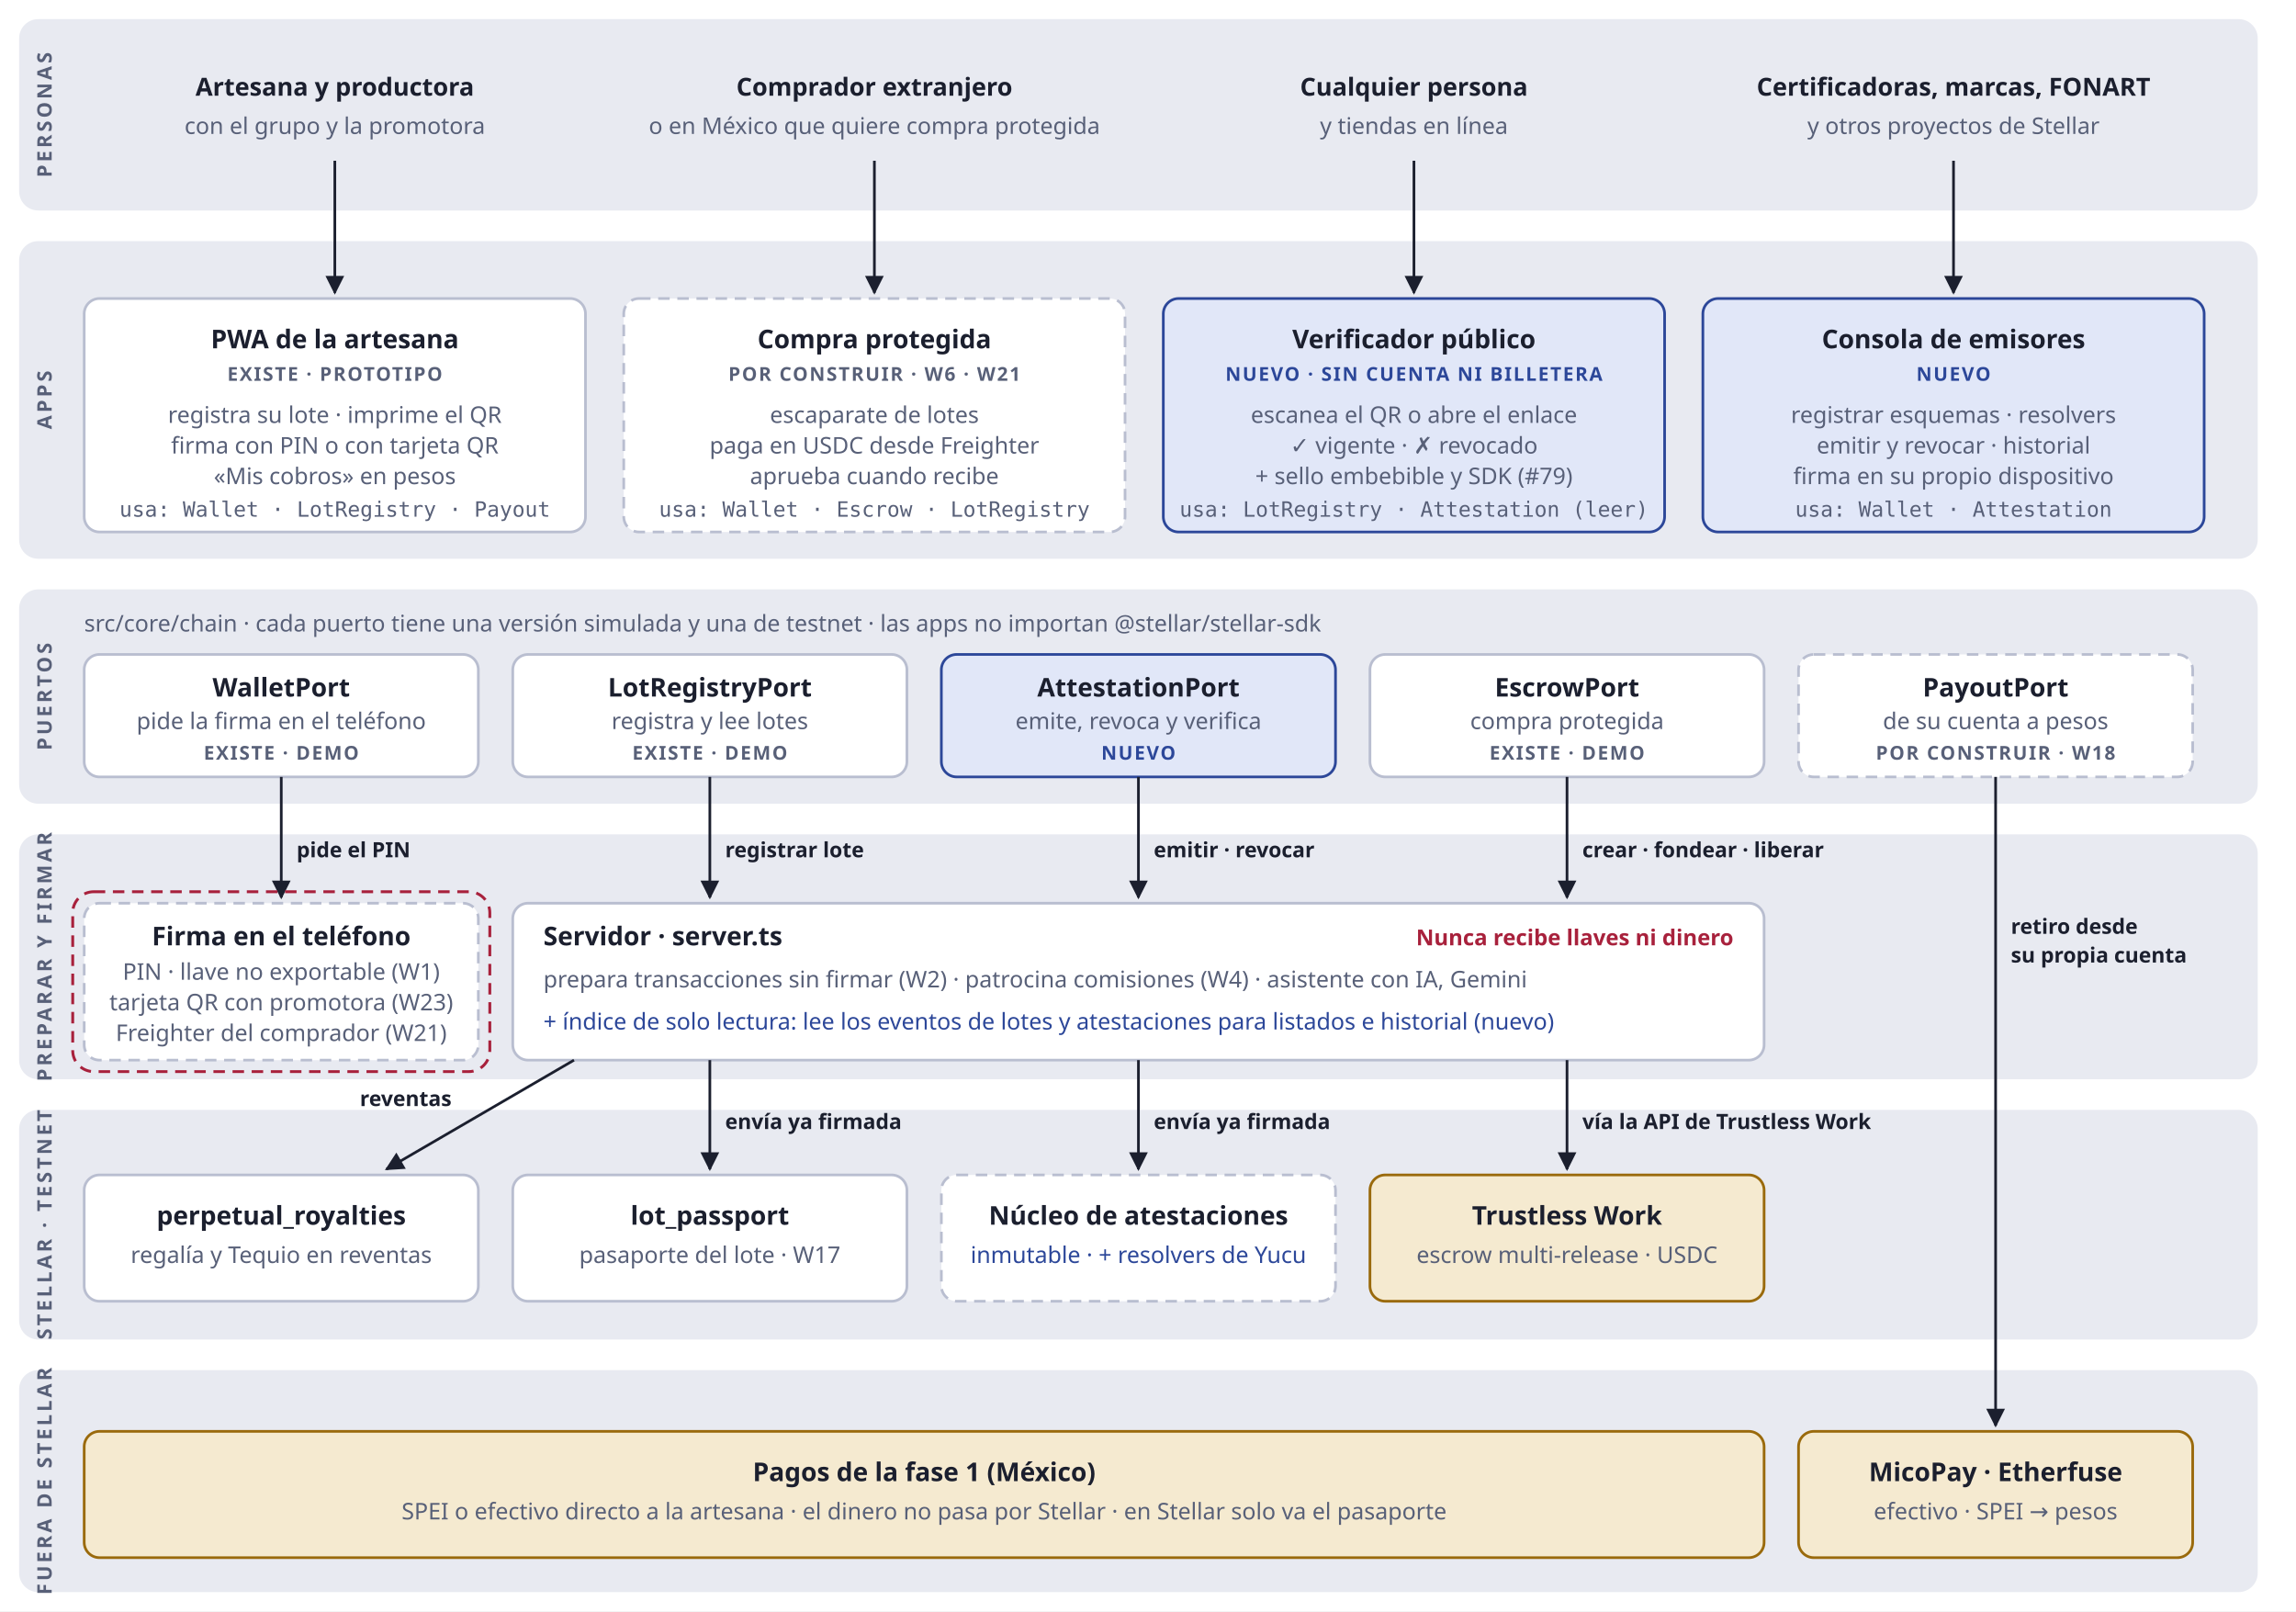
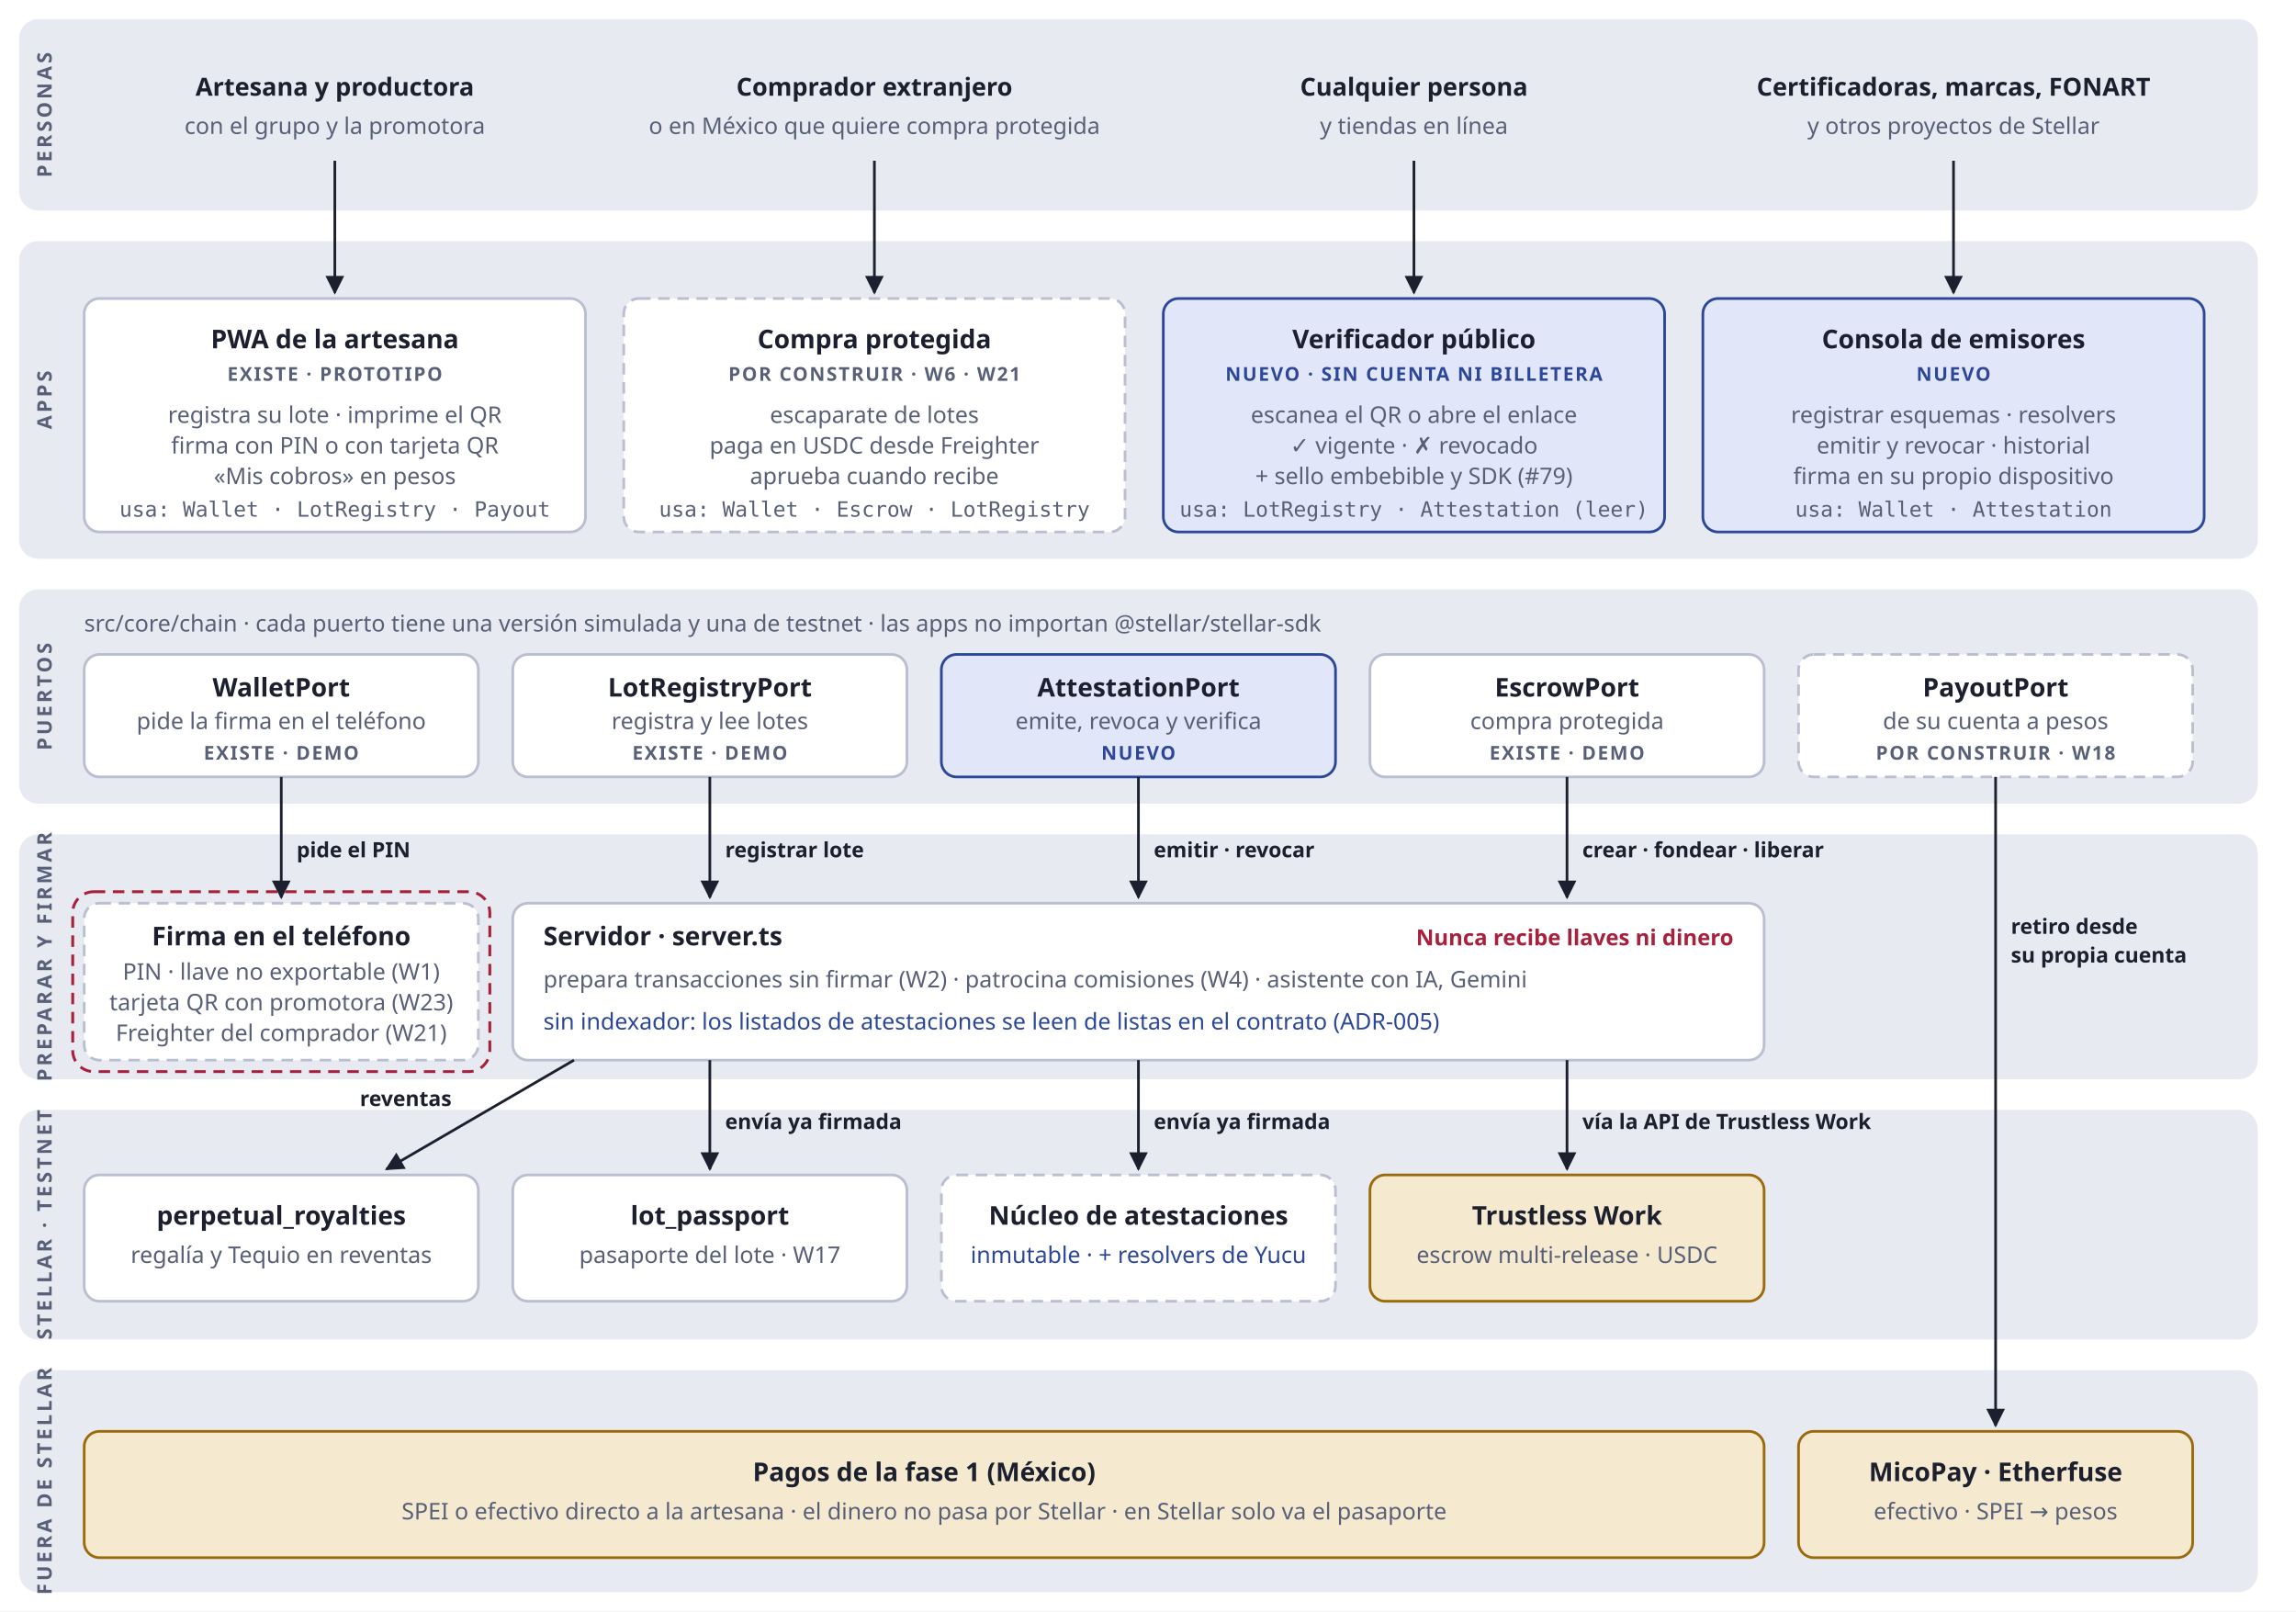
<svg xmlns="http://www.w3.org/2000/svg" viewBox="0 0 1200 842" role="img" width="1200" height="842" aria-label="Seis capas: personas, apps, puertos, preparar y firmar, Stellar y pagos fuera de Stellar. Las apps solo hablan con los puertos; el servidor prepara transacciones sin firmar y nunca recibe llaves ni dinero; cada persona firma en su teléfono.">
  <style>
.band { fill: #E8EAF1; }
.bl { fill: #586078; font: 600 10.5px 'Source Sans 3','Segoe UI',system-ui,sans-serif; letter-spacing: .14em; }
.box { fill: #FFFFFF; stroke: #B9BED0; stroke-width: 1.4; }
.box.todo { stroke-dasharray: 6 4; }
.box.new { fill: #E1E7F8; stroke: #2C4799; }
.box.ext { fill: #F5EAD0; stroke: #9A6A0C; }
.bnd { fill: none; stroke: #A8213C; stroke-width: 1.5; stroke-dasharray: 6 4; }
.t { fill: #1B1F2E; font: 700 13.5px 'Source Sans 3','Segoe UI',system-ui,sans-serif; }
.p { fill: #1B1F2E; font: 600 13px 'Source Sans 3','Segoe UI',system-ui,sans-serif; }
.s { fill: #586078; font: 400 12px 'Source Sans 3','Segoe UI',system-ui,sans-serif; }
.m { fill: #586078; font: 400 11px 'JetBrains Mono',ui-monospace,Menlo,monospace; }
.tag { font: 700 10px 'Source Sans 3','Segoe UI',system-ui,sans-serif; letter-spacing: .08em; fill: #586078; }
.tag.new, .s.new { fill: #2C4799; }
.tag.ext { fill: #9A6A0C; }
.warn { fill: #A8213C; font: 700 11.5px 'Source Sans 3','Segoe UI',system-ui,sans-serif; }
.ar { stroke: currentColor; stroke-width: 1.4; fill: none; }
.ar.dash { stroke-dasharray: 5 4; }
.al { fill: #1B1F2E; font: 600 11px 'Source Sans 3','Segoe UI',system-ui,sans-serif; }
.num { fill: #1B1F2E; font: 700 11px 'Source Sans 3','Segoe UI',system-ui,sans-serif; }
 svg{color:#1B1F2E}</style>
  <rect width="1200" height="842" fill="#FFFFFF" />
  <g color="#1B1F2E">
    <defs>
      <marker id="ah1" viewBox="0 0 10 10" refX="9" refY="5" markerWidth="7" markerHeight="7" orient="auto-start-reverse">
        <path d="M0,0 L10,5 L0,10 z" fill="currentColor" />
      </marker>
    </defs>
    <rect class="band" x="10" y="10" width="1170" height="100" rx="10" />
    <rect class="band" x="10" y="126" width="1170" height="166" rx="10" />
    <rect class="band" x="10" y="308" width="1170" height="112" rx="10" />
    <rect class="band" x="10" y="436" width="1170" height="128" rx="10" />
    <rect class="band" x="10" y="580" width="1170" height="120" rx="10" />
    <rect class="band" x="10" y="716" width="1170" height="116" rx="10" />
    <text class="bl" text-anchor="middle" transform="translate(27 60) rotate(-90)">PERSONAS</text>
    <text class="bl" text-anchor="middle" transform="translate(27 209) rotate(-90)">APPS</text>
    <text class="bl" text-anchor="middle" transform="translate(27 364) rotate(-90)">PUERTOS</text>
    <text class="bl" text-anchor="middle" transform="translate(27 500) rotate(-90)">PREPARAR Y FIRMAR</text>
    <text class="bl" text-anchor="middle" transform="translate(27 640) rotate(-90)">STELLAR · TESTNET</text>
    <text class="bl" text-anchor="middle" transform="translate(27 774) rotate(-90)">FUERA DE STELLAR</text>
    <text class="p" x="175" y="50" text-anchor="middle">Artesana y productora</text>
    <text class="s" x="175" y="70" text-anchor="middle">con el grupo y la promotora</text>
    <text class="p" x="457" y="50" text-anchor="middle">Comprador extranjero</text>
    <text class="s" x="457" y="70" text-anchor="middle">o en México que quiere compra protegida</text>
    <text class="p" x="739" y="50" text-anchor="middle">Cualquier persona</text>
    <text class="s" x="739" y="70" text-anchor="middle">y tiendas en línea</text>
    <text class="p" x="1021" y="50" text-anchor="middle">Certificadoras, marcas, FONART</text>
    <text class="s" x="1021" y="70" text-anchor="middle">y otros proyectos de Stellar</text>
    <line class="ar" x1="175" y1="84" x2="175" y2="153" marker-end="url(#ah1)" />
    <line class="ar" x1="457" y1="84" x2="457" y2="153" marker-end="url(#ah1)" />
    <line class="ar" x1="739" y1="84" x2="739" y2="153" marker-end="url(#ah1)" />
    <line class="ar" x1="1021" y1="84" x2="1021" y2="153" marker-end="url(#ah1)" />
    <rect class="box" x="44" y="156" width="262" height="122" rx="8" />
    <text class="t" x="175" y="182" text-anchor="middle">PWA de la artesana</text>
    <text class="tag" x="175" y="199" text-anchor="middle">EXISTE · PROTOTIPO</text>
    <text class="s" x="175" y="221" text-anchor="middle">registra su lote · imprime el QR</text>
    <text class="s" x="175" y="237" text-anchor="middle">firma con PIN o con tarjeta QR</text>
    <text class="s" x="175" y="253" text-anchor="middle">«Mis cobros» en pesos</text>
    <text class="m" x="175" y="270" text-anchor="middle">usa: Wallet · LotRegistry · Payout</text>
    <rect class="box todo" x="326" y="156" width="262" height="122" rx="8" />
    <text class="t" x="457" y="182" text-anchor="middle">Compra protegida</text>
    <text class="tag" x="457" y="199" text-anchor="middle">POR CONSTRUIR · W6 · W21</text>
    <text class="s" x="457" y="221" text-anchor="middle">escaparate de lotes</text>
    <text class="s" x="457" y="237" text-anchor="middle">paga en USDC desde Freighter</text>
    <text class="s" x="457" y="253" text-anchor="middle">aprueba cuando recibe</text>
    <text class="m" x="457" y="270" text-anchor="middle">usa: Wallet · Escrow · LotRegistry</text>
    <rect class="box new" x="608" y="156" width="262" height="122" rx="8" />
    <text class="t" x="739" y="182" text-anchor="middle">Verificador público</text>
    <text class="tag new" x="739" y="199" text-anchor="middle">NUEVO · SIN CUENTA NI BILLETERA</text>
    <text class="s" x="739" y="221" text-anchor="middle">escanea el QR o abre el enlace</text>
    <text class="s" x="739" y="237" text-anchor="middle">✓ vigente · ✗ revocado</text>
    <text class="s" x="739" y="253" text-anchor="middle">+ sello embebible y SDK (#79)</text>
    <text class="m" x="739" y="270" text-anchor="middle">usa: LotRegistry · Attestation (leer)</text>
    <rect class="box new" x="890" y="156" width="262" height="122" rx="8" />
    <text class="t" x="1021" y="182" text-anchor="middle">Consola de emisores</text>
    <text class="tag new" x="1021" y="199" text-anchor="middle">NUEVO</text>
    <text class="s" x="1021" y="221" text-anchor="middle">registrar esquemas · resolvers</text>
    <text class="s" x="1021" y="237" text-anchor="middle">emitir y revocar · historial</text>
    <text class="s" x="1021" y="253" text-anchor="middle">firma en su propio dispositivo</text>
    <text class="m" x="1021" y="270" text-anchor="middle">usa: Wallet · Attestation</text>
    <text class="s" x="44" y="330">src/core/chain · cada puerto tiene una versión simulada y una de testnet · las apps no importan @stellar/stellar-sdk</text>
    <rect class="box" x="44" y="342" width="206" height="64" rx="8" />
    <text class="t" x="147" y="364" text-anchor="middle">WalletPort</text>
    <text class="s" x="147" y="381" text-anchor="middle">pide la firma en el teléfono</text>
    <text class="tag" x="147" y="397" text-anchor="middle">EXISTE · DEMO</text>
    <rect class="box" x="268" y="342" width="206" height="64" rx="8" />
    <text class="t" x="371" y="364" text-anchor="middle">LotRegistryPort</text>
    <text class="s" x="371" y="381" text-anchor="middle">registra y lee lotes</text>
    <text class="tag" x="371" y="397" text-anchor="middle">EXISTE · DEMO</text>
    <rect class="box new" x="492" y="342" width="206" height="64" rx="8" />
    <text class="t" x="595" y="364" text-anchor="middle">AttestationPort</text>
    <text class="s" x="595" y="381" text-anchor="middle">emite, revoca y verifica</text>
    <text class="tag new" x="595" y="397" text-anchor="middle">NUEVO</text>
    <rect class="box" x="716" y="342" width="206" height="64" rx="8" />
    <text class="t" x="819" y="364" text-anchor="middle">EscrowPort</text>
    <text class="s" x="819" y="381" text-anchor="middle">compra protegida</text>
    <text class="tag" x="819" y="397" text-anchor="middle">EXISTE · DEMO</text>
    <rect class="box todo" x="940" y="342" width="206" height="64" rx="8" />
    <text class="t" x="1043" y="364" text-anchor="middle">PayoutPort</text>
    <text class="s" x="1043" y="381" text-anchor="middle">de su cuenta a pesos</text>
    <text class="tag" x="1043" y="397" text-anchor="middle">POR CONSTRUIR · W18</text>
    <line class="ar" x1="147" y1="406" x2="147" y2="469" marker-end="url(#ah1)" />
    <text class="al" x="155" y="448">pide el PIN</text>
    <line class="ar" x1="371" y1="406" x2="371" y2="469" marker-end="url(#ah1)" />
    <text class="al" x="379" y="448">registrar lote</text>
    <line class="ar" x1="595" y1="406" x2="595" y2="469" marker-end="url(#ah1)" />
    <text class="al" x="603" y="448">emitir · revocar</text>
    <line class="ar" x1="819" y1="406" x2="819" y2="469" marker-end="url(#ah1)" />
    <text class="al" x="827" y="448">crear · fondear · liberar</text>
    <line class="ar" x1="1043" y1="406" x2="1043" y2="745" marker-end="url(#ah1)" />
    <text class="al" x="1051" y="488">retiro desde</text>
    <text class="al" x="1051" y="503">su propia cuenta</text>
    <rect class="box todo" x="44" y="472" width="206" height="82" rx="8" />
    <rect class="bnd" x="38" y="466" width="218" height="94" rx="11" />
    <text class="t" x="147" y="494" text-anchor="middle">Firma en el teléfono</text>
    <text class="s" x="147" y="512" text-anchor="middle">PIN · llave no exportable (W1)</text>
    <text class="s" x="147" y="528" text-anchor="middle">tarjeta QR con promotora (W23)</text>
    <text class="s" x="147" y="544" text-anchor="middle">Freighter del comprador (W21)</text>
    <rect class="box" x="268" y="472" width="654" height="82" rx="8" />
    <text class="t" x="284" y="494">Servidor · server.ts</text>
    <text class="warn" x="906" y="494" text-anchor="end">Nunca recibe llaves ni dinero</text>
    <text class="s" x="284" y="516">prepara transacciones sin firmar (W2) · patrocina comisiones (W4) · asistente con IA, Gemini</text>
-     <text class="s new" x="284" y="538">+ índice de solo lectura: lee los eventos de lotes y atestaciones para listados e historial (nuevo)</text>
+     <text class="s new" x="284" y="538">sin indexador: los listados de atestaciones se leen de listas en el contrato (ADR-005)</text>
    <line class="ar" x1="300" y1="554" x2="202" y2="611" marker-end="url(#ah1)" />
    <text class="al" x="236" y="578" text-anchor="end">reventas</text>
    <line class="ar" x1="371" y1="554" x2="371" y2="611" marker-end="url(#ah1)" />
    <text class="al" x="379" y="590">envía ya firmada</text>
    <line class="ar" x1="595" y1="554" x2="595" y2="611" marker-end="url(#ah1)" />
    <text class="al" x="603" y="590">envía ya firmada</text>
    <line class="ar" x1="819" y1="554" x2="819" y2="611" marker-end="url(#ah1)" />
    <text class="al" x="827" y="590">vía la API de Trustless Work</text>
    <rect class="box" x="44" y="614" width="206" height="66" rx="8" />
    <text class="t" x="147" y="640" text-anchor="middle">perpetual_royalties</text>
    <text class="s" x="147" y="660" text-anchor="middle">regalía y Tequio en reventas</text>
    <rect class="box" x="268" y="614" width="206" height="66" rx="8" />
    <text class="t" x="371" y="640" text-anchor="middle">lot_passport</text>
    <text class="s" x="371" y="660" text-anchor="middle">pasaporte del lote · W17</text>
    <rect class="box todo" x="492" y="614" width="206" height="66" rx="8" />
    <text class="t" x="595" y="640" text-anchor="middle">Núcleo de atestaciones</text>
    <text class="s new" x="595" y="660" text-anchor="middle">inmutable · + resolvers de Yucu</text>
    <rect class="box ext" x="716" y="614" width="206" height="66" rx="8" />
    <text class="t" x="819" y="640" text-anchor="middle">Trustless Work</text>
    <text class="s" x="819" y="660" text-anchor="middle">escrow multi-release · USDC</text>
    <rect class="box ext" x="44" y="748" width="878" height="66" rx="8" />
    <text class="t" x="483" y="774" text-anchor="middle">Pagos de la fase 1 (México)</text>
    <text class="s" x="483" y="794" text-anchor="middle">SPEI o efectivo directo a la artesana · el dinero no pasa por Stellar · en Stellar solo va el pasaporte</text>
    <rect class="box ext" x="940" y="748" width="206" height="66" rx="8" />
    <text class="t" x="1043" y="774" text-anchor="middle">MicoPay · Etherfuse</text>
    <text class="s" x="1043" y="794" text-anchor="middle">efectivo · SPEI → pesos</text>
  </g>
</svg>
